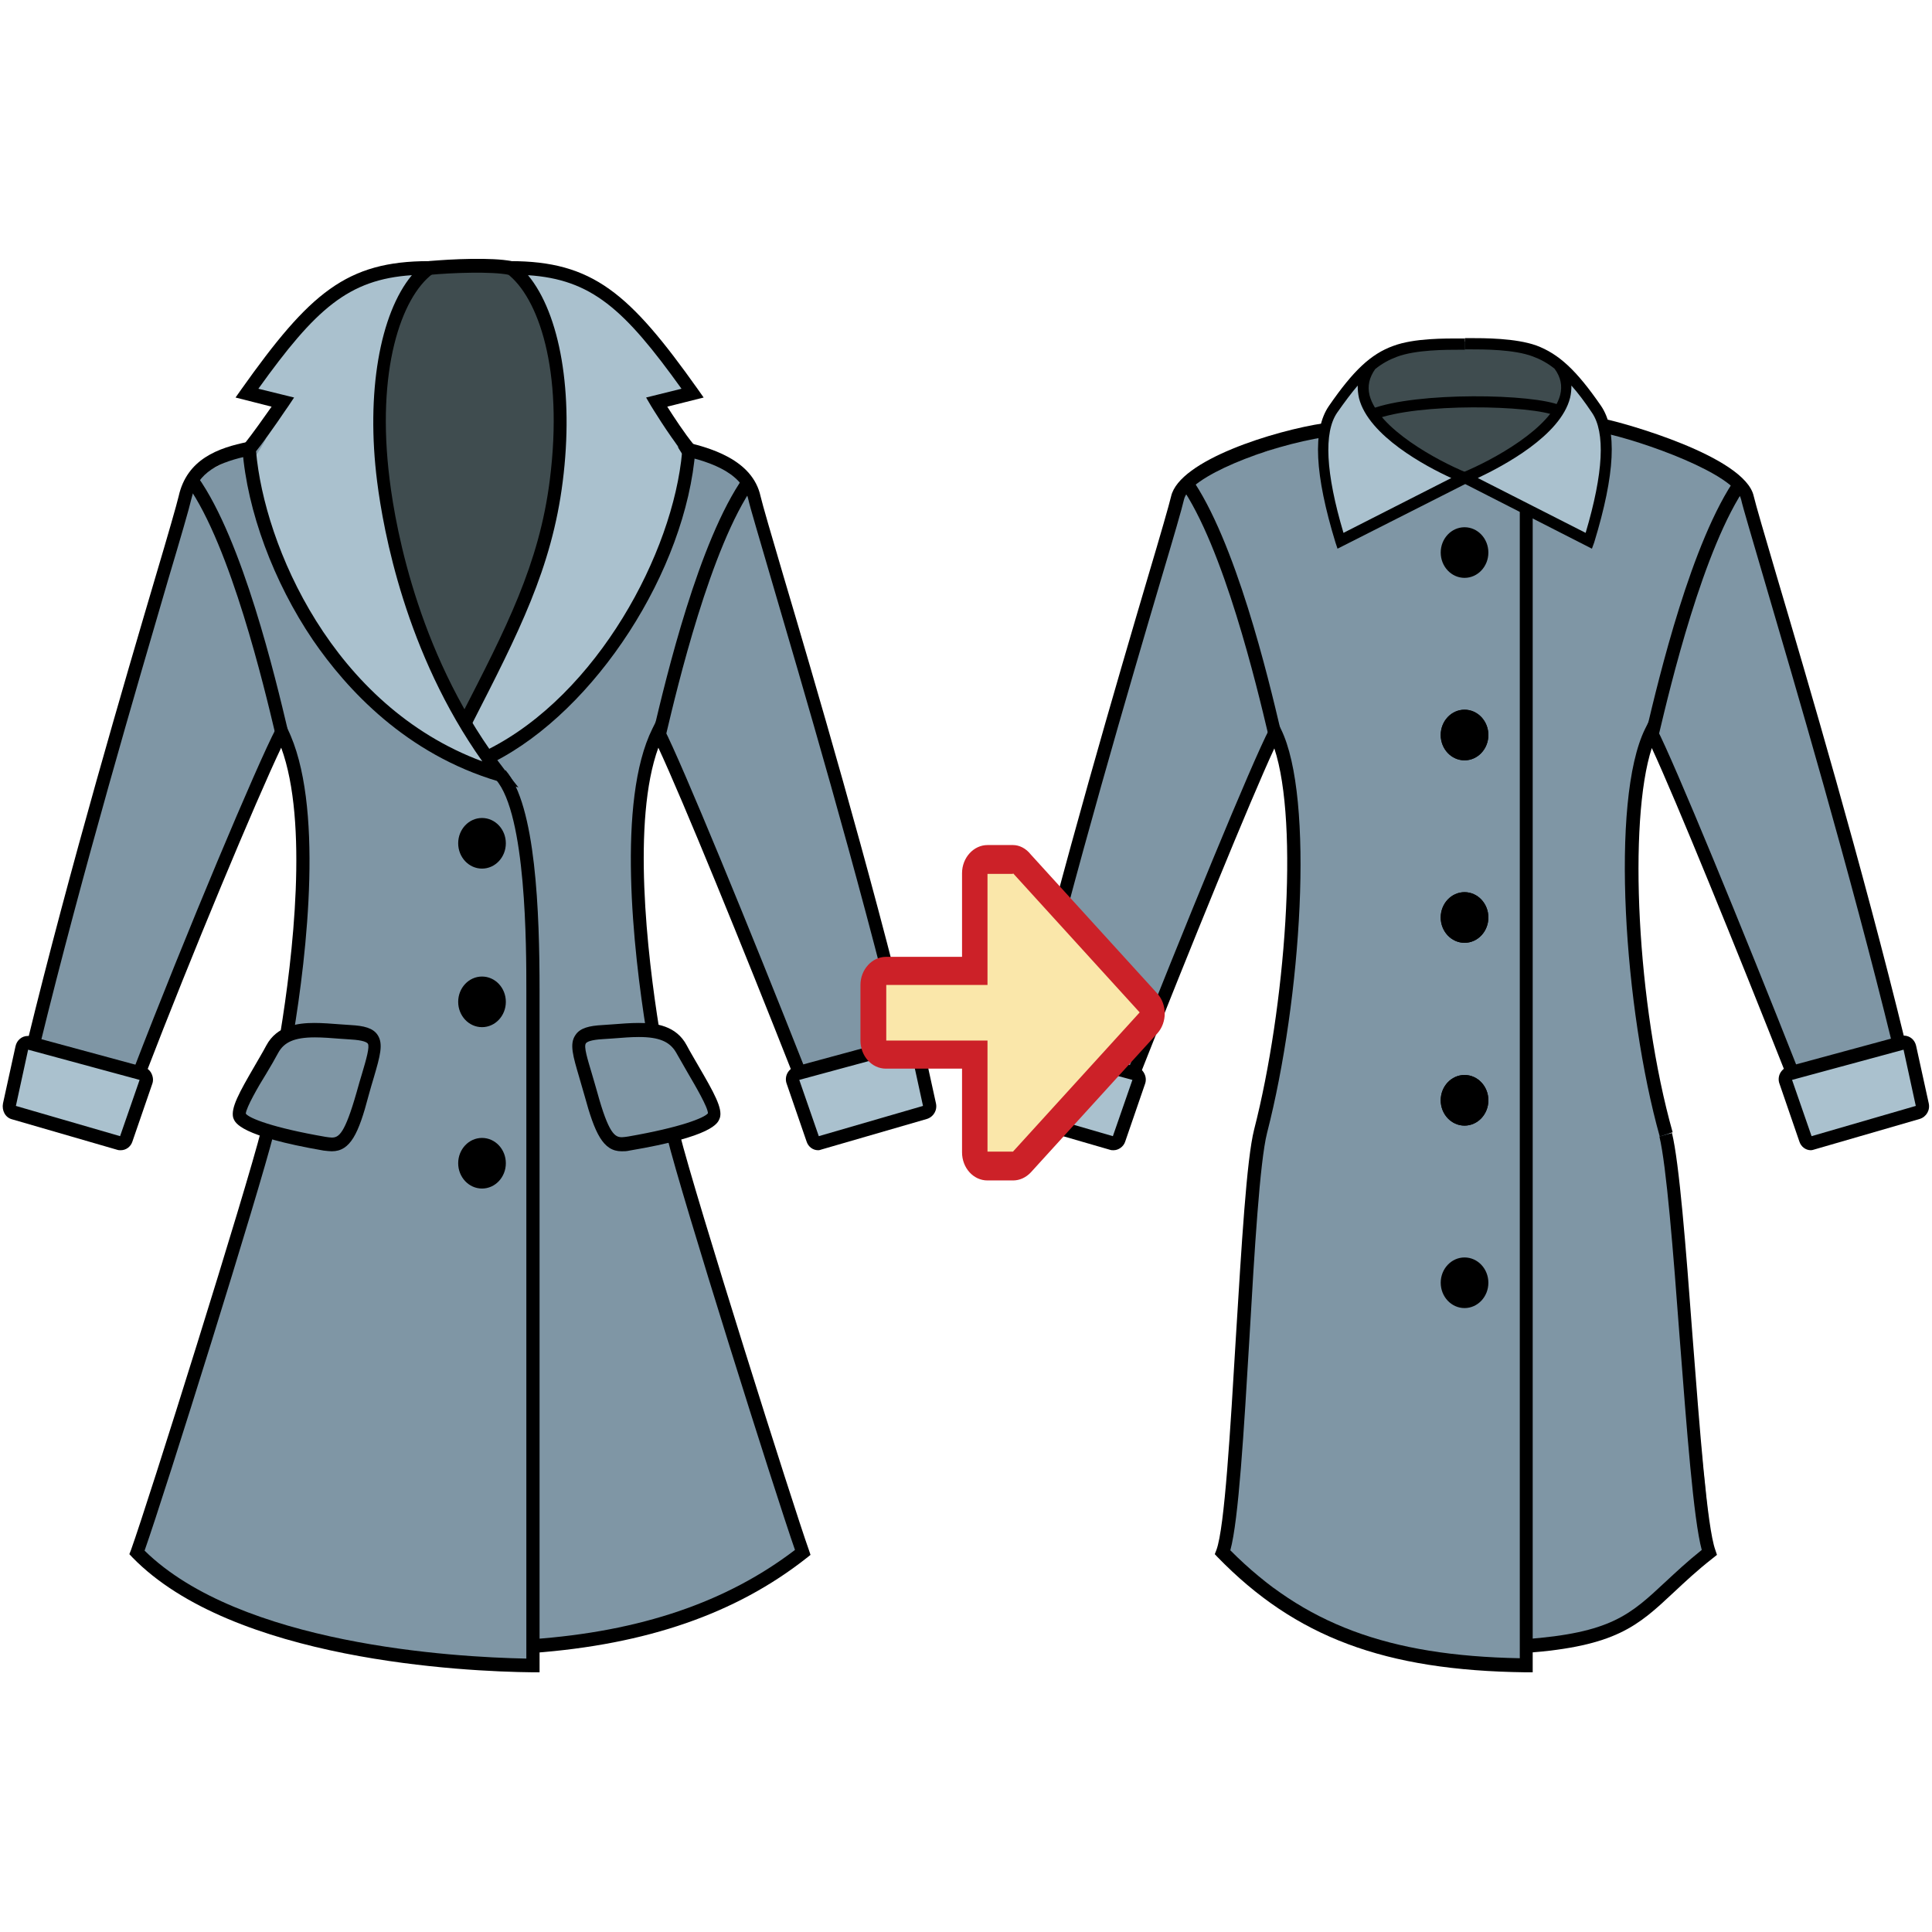
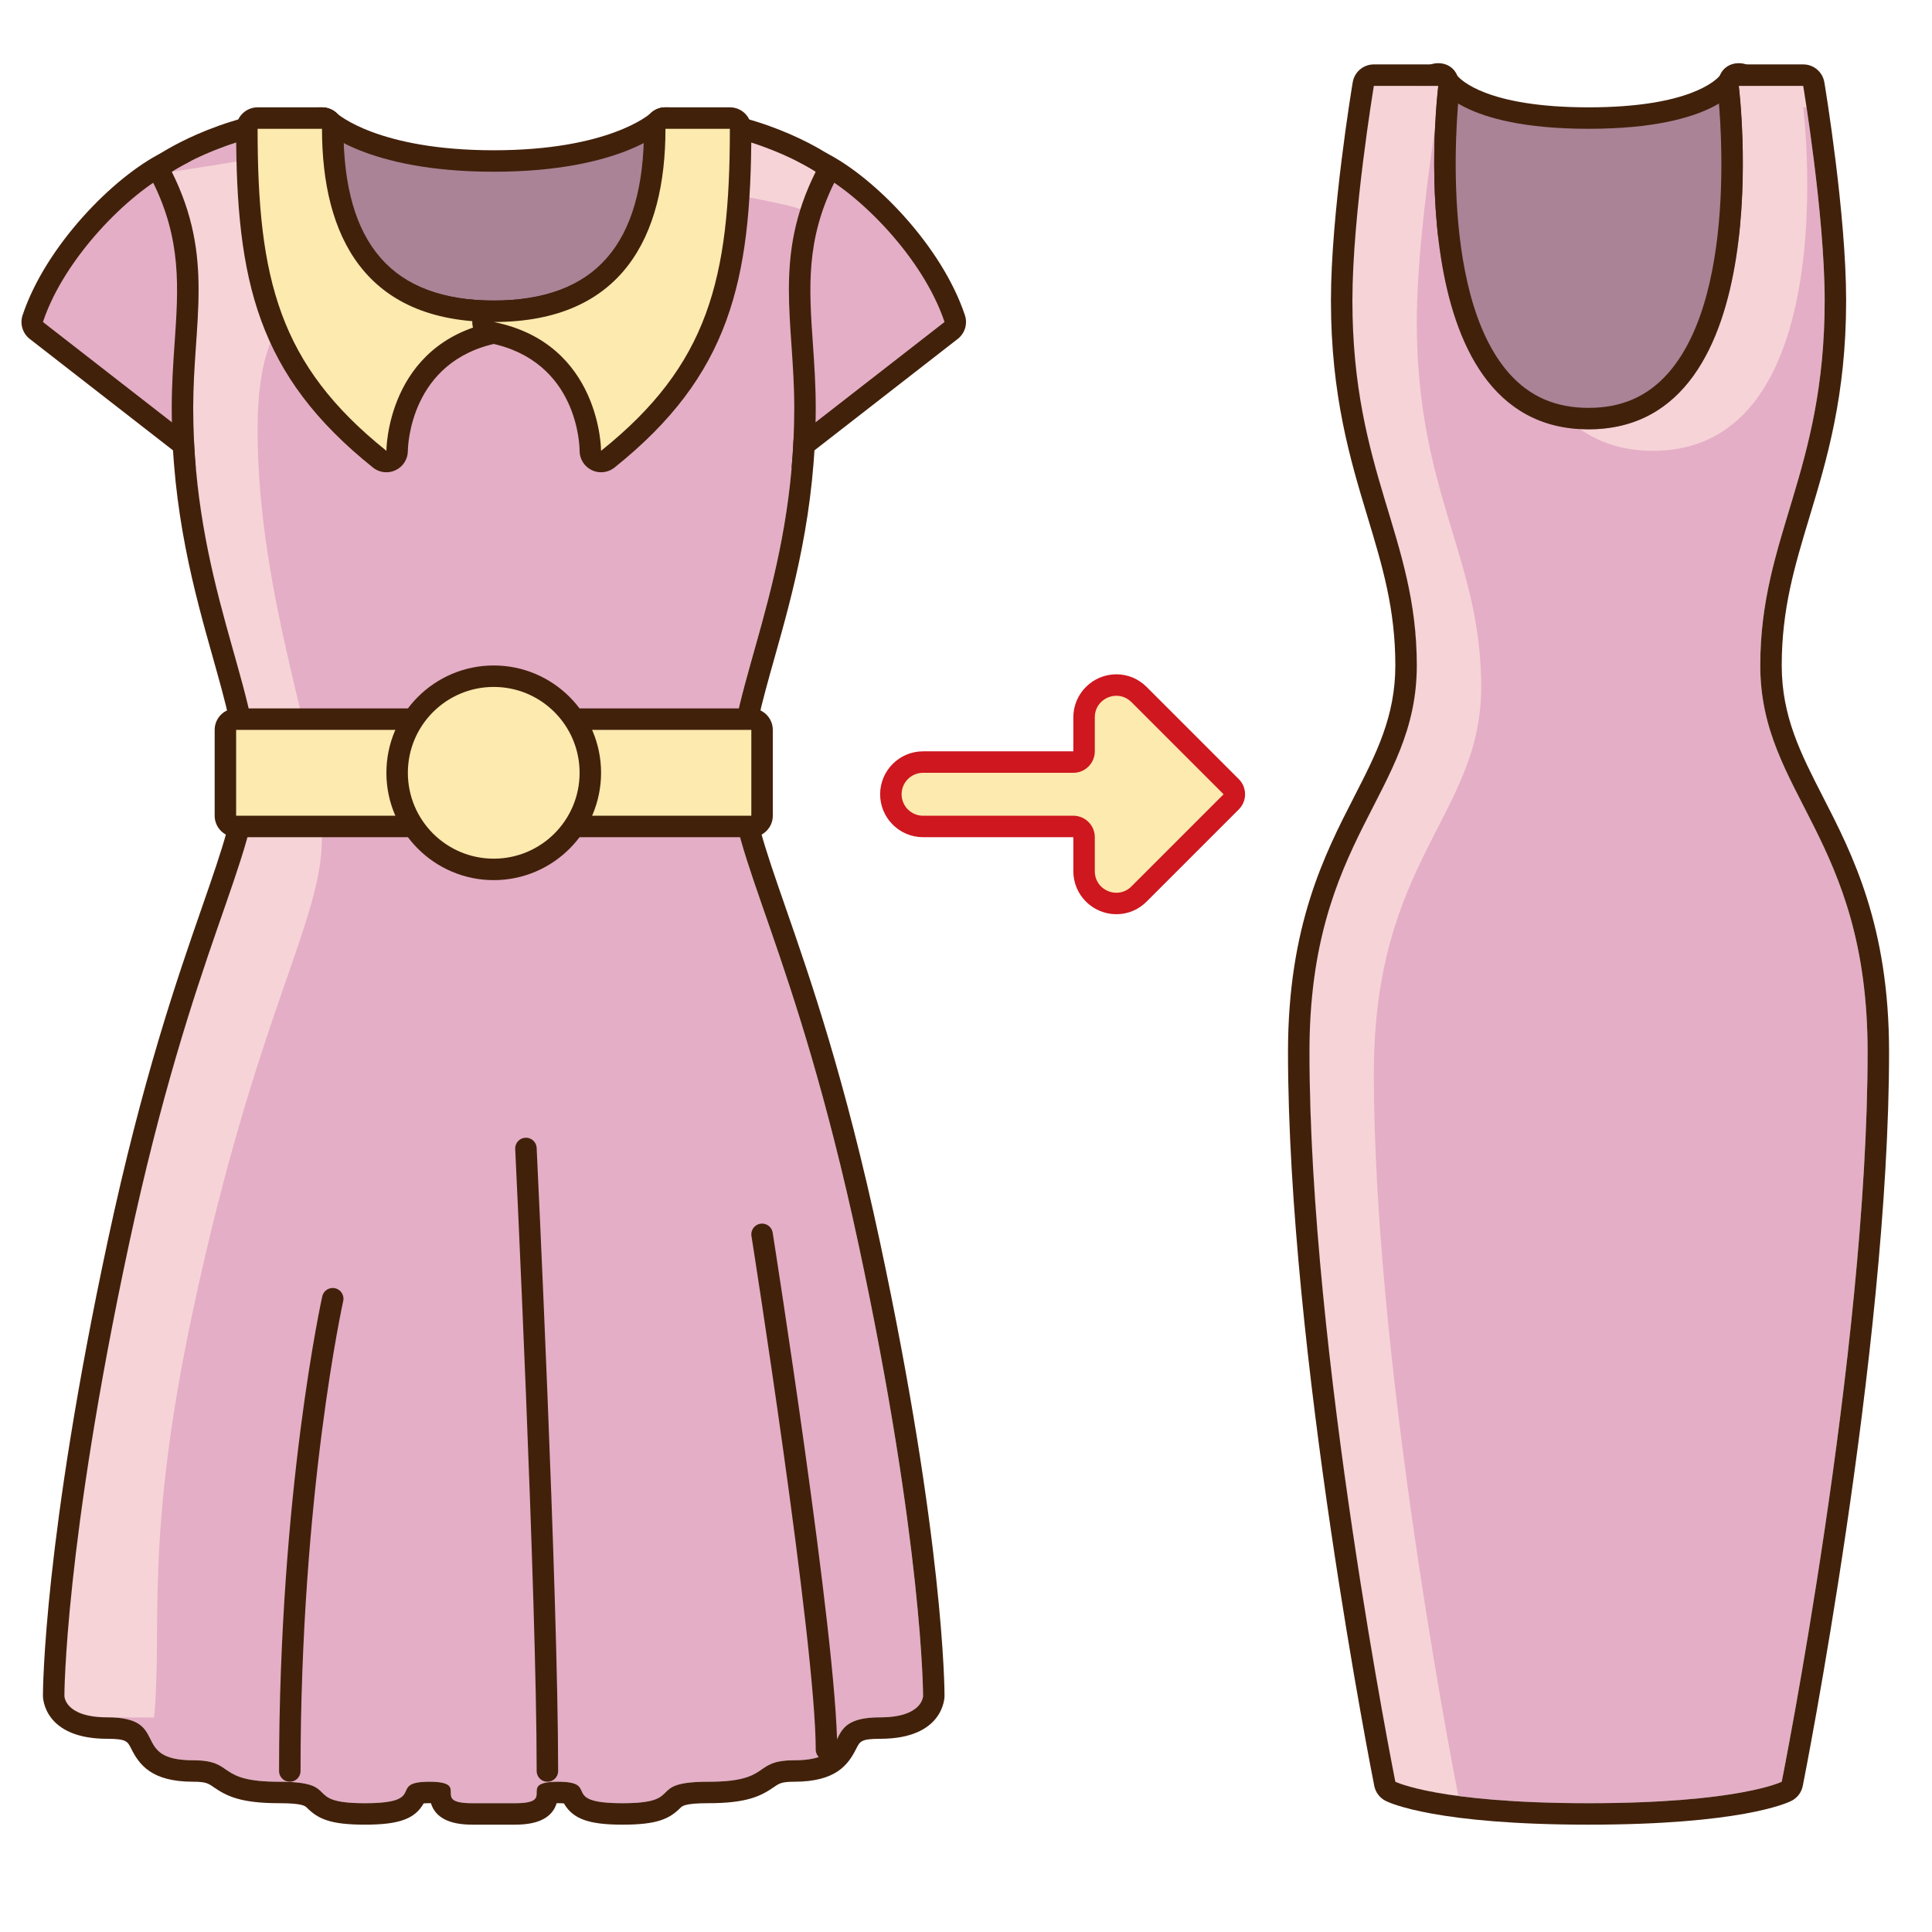
- <svg xmlns="http://www.w3.org/2000/svg" width="90px" height="90px" viewBox="0 0 90 90" version="1.1">
-   <defs />
-   <g id="Page-1" stroke="none" stroke-width="1" fill="none" fill-rule="evenodd">
-     <g id="Перешить_Пальто" transform="translate(0, 12)" fill-rule="nonzero">
-       <path d="M75.606,63.429 C72.509,64.624 71.476,64.608 71.168,64.903 C70.644,66.262 69.796,65.443 67.408,65.345 C65.943,65.279 61.551,63.904 59.594,62.2 C57.575,60.448 56.373,61.136 57.205,58.843 C57.868,57.058 57.683,45.135 58.269,42.564 C58.854,39.993 59.872,35.932 59.856,35.178 C59.841,34.425 61.043,24.009 59.594,22.371 C58.038,23.501 58.454,24.238 58.253,24.73 C58.038,25.204 52.906,36.783 52.967,37.995 C52.952,39.797 52.366,41.074 52.027,41.254 C51.688,41.418 46.741,39.764 46.834,39.354 C46.926,38.945 47.45,36.652 48.082,35.997 C48.714,35.342 48.914,32.738 48.914,32.738 L52.366,20.259 C52.366,20.259 54.771,10.874 55.449,10.301 C56.142,9.712 61.49,8.533 61.659,7.763 C61.752,7.386 63.539,3.57 68.394,3.931 C69.889,4.045 71.337,4.274 72.771,4.93 C73.711,5.372 74.003,7.124 74.82,7.648 C76.916,9.007 79.074,9.171 79.366,9.237 C80.522,9.499 81.262,10.432 82.048,13.085 C82.834,15.738 88.182,35.047 88.182,35.047 C88.182,35.047 88.536,36.636 88.952,36.636 C89.522,37.848 89.522,38.929 89.522,38.929 C89.522,38.929 90.262,39.764 87.92,40.271 C85.577,40.779 84.483,41.876 84.098,40.73 C83.712,39.584 83.265,38.208 83.265,38.208 C83.265,38.208 83.527,37.799 82.988,36.456 C82.449,35.113 77.317,22.633 77.116,22.306 C76.916,21.978 76.608,23.174 76.469,23.485 C76.33,23.812 75.991,30.904 76.377,33.966 C76.7,35.522 77.61,40.501 77.949,41.713 C78.226,46.003 79.752,60.301 79.752,60.301 L75.606,63.429 Z" id="Shape" fill="#7F96A5" />
-       <path d="M83.188,38.388 L84.113,41.074 C84.159,41.221 84.313,41.303 84.437,41.254 L89.353,39.829 C89.491,39.78 89.584,39.633 89.553,39.485 L88.967,36.816 C88.937,36.652 88.783,36.554 88.628,36.603 L83.373,37.995 C83.219,38.044 83.127,38.224 83.188,38.388 Z" id="Shape" fill="#AAC1CE" />
-       <path d="M53.075,38.388 L52.151,41.074 C52.104,41.221 51.95,41.303 51.827,41.254 L46.911,39.829 C46.772,39.78 46.68,39.633 46.711,39.485 L47.296,36.816 C47.327,36.652 47.481,36.554 47.635,36.603 L52.89,38.028 C53.045,38.044 53.137,38.224 53.075,38.388 Z" id="Shape" fill="#AAC1CE" />
-       <path d="M71.075,65.001 L71.029,64.362 C75.036,64.067 75.93,63.232 77.579,61.693 C78.057,61.251 78.596,60.743 79.274,60.202 C78.889,58.778 78.58,54.634 78.241,50.262 C77.949,46.331 77.625,42.269 77.301,40.943 L77.887,40.779 C78.226,42.171 78.534,46.069 78.842,50.212 C79.182,54.601 79.521,59.138 79.906,60.202 L79.983,60.432 L79.798,60.579 C79.043,61.169 78.473,61.709 77.964,62.184 C76.3,63.74 75.283,64.69 71.075,65.001 Z" id="Shape" fill="#000000" />
-       <path d="M77.317,40.943 C75.668,35.064 74.99,25.27 76.639,21.945 L76.901,21.421 L77.178,21.945 C77.979,23.485 81.185,31.28 83.774,37.848 L83.219,38.093 C80.877,32.165 78.057,25.237 76.947,22.846 C75.837,26.253 76.253,34.834 77.918,40.746 L77.317,40.943 Z" id="Shape" fill="#000000" />
-       <path d="M88.166,36.701 C86.178,28.562 83.574,19.751 82.187,15.018 C81.601,13.003 81.2,11.677 81.108,11.267 C80.846,10.088 76.485,8.533 74.635,8.156 L74.743,7.517 C75.591,7.681 81.277,9.253 81.693,11.104 C81.786,11.497 82.187,12.872 82.757,14.805 C84.159,19.538 86.764,28.365 88.752,36.521 L88.166,36.701 Z" id="Shape" fill="#000000" />
-       <path d="M48.082,36.734 L47.497,36.57 C49.485,28.414 52.089,19.571 53.491,14.821 C54.062,12.905 54.462,11.513 54.555,11.12 C54.94,9.433 59.378,8.058 61.675,7.714 L61.767,8.352 C58.993,8.778 55.387,10.219 55.156,11.267 C55.063,11.677 54.678,13.003 54.077,15.018 C52.675,19.767 50.07,28.595 48.082,36.734 Z" id="Shape" fill="#000000" />
-       <path d="M71.368,65.902 L71.06,65.902 C64.495,65.82 60.349,64.264 56.728,60.546 L56.589,60.399 L56.666,60.202 C57.051,59.154 57.313,54.618 57.575,50.245 C57.837,46.02 58.068,42.007 58.423,40.615 C59.872,34.965 60.534,26.384 59.363,22.863 C58.253,25.254 55.433,32.181 53.091,38.11 L52.536,37.864 C55.125,31.297 58.33,23.485 59.132,21.962 L59.409,21.438 L59.671,21.962 C61.243,25.155 60.627,34.539 59.024,40.779 C58.685,42.122 58.438,46.266 58.207,50.278 C57.945,54.667 57.699,58.827 57.313,60.219 C60.735,63.658 64.664,65.132 70.798,65.247 L70.798,11.693 L71.399,11.693 L71.399,65.902 L71.368,65.902 Z" id="Shape" fill="#000000" />
-       <ellipse id="Oval" fill="#000000" cx="68.224" cy="13.74" rx="1.11" ry="1.179" />
-       <ellipse id="Oval" fill="#000000" cx="68.224" cy="22.24" rx="1.11" ry="1.179" />
-       <ellipse id="Oval" fill="#000000" cx="68.224" cy="22.24" rx="1.11" ry="1.179" />
-       <ellipse id="Oval" fill="#000000" cx="68.224" cy="30.74" rx="1.11" ry="1.179" />
-       <ellipse id="Oval" fill="#000000" cx="68.224" cy="30.74" rx="1.11" ry="1.179" />
-       <ellipse id="Oval" fill="#000000" cx="68.224" cy="39.256" rx="1.11" ry="1.179" />
-       <ellipse id="Oval" fill="#000000" cx="68.224" cy="39.256" rx="1.11" ry="1.179" />
-       <ellipse id="Oval" fill="#000000" cx="68.224" cy="47.756" rx="1.11" ry="1.179" />
-       <path d="M51.873,41.582 C51.827,41.582 51.765,41.582 51.719,41.565 L46.803,40.14 C46.495,40.059 46.325,39.731 46.387,39.403 L46.973,36.734 C47.034,36.456 47.265,36.259 47.543,36.259 C47.589,36.259 47.635,36.259 47.682,36.275 L52.937,37.7 C53.091,37.749 53.229,37.848 53.307,38.011 C53.384,38.159 53.399,38.339 53.337,38.503 L52.413,41.189 C52.336,41.418 52.104,41.582 51.873,41.582 Z M46.988,39.518 L51.842,40.927 L52.752,38.306 L47.558,36.898 L46.988,39.518 Z" id="Shape" fill="#000000" />
-       <path d="M84.36,41.582 C84.113,41.582 83.897,41.418 83.82,41.172 L82.896,38.486 C82.834,38.323 82.849,38.142 82.926,37.995 C83.003,37.848 83.142,37.733 83.296,37.684 L88.551,36.259 C88.598,36.243 88.644,36.243 88.69,36.243 C88.967,36.243 89.199,36.439 89.26,36.718 L89.846,39.387 C89.923,39.715 89.738,40.026 89.43,40.124 L84.514,41.549 C84.467,41.565 84.406,41.582 84.36,41.582 Z M83.481,38.306 L84.39,40.927 L89.245,39.518 L88.675,36.898 L83.481,38.306 Z" id="Shape" fill="#000000" />
-       <path d="M59.07,22.175 C58.562,20.029 57.005,13.478 54.986,10.612 L55.464,10.219 C57.56,13.184 59.086,19.587 59.656,22.011 L59.07,22.175 Z" id="Shape" fill="#000000" />
-       <path d="M77.286,22.175 L76.7,22.011 C77.271,19.603 78.796,13.184 80.892,10.219 L81.37,10.612 C79.351,13.478 77.795,20.029 77.286,22.175 Z" id="Shape" fill="#000000" />
-       <path d="M68.132,10.17 C65.789,9.482 63.015,7.173 63.478,5.355 C64.248,4.405 67.022,3.832 69.134,3.898 C71.476,4.356 72.971,4.799 72.971,6.109 C72.955,7.402 69.411,9.925 68.132,10.17 Z" id="Shape" fill="#3F4C4F" />
-       <path d="M72.586,4.979 C74.204,7.14 70.212,9.433 68.224,10.236 L74.003,13.184 C74.512,11.546 75.329,8.467 74.342,7.059 L72.586,4.979 Z" id="Shape" fill="#AAC1CE" />
-       <path d="M63.878,4.979 C62.26,7.14 66.252,9.433 68.24,10.236 L62.461,13.184 C61.952,11.546 61.135,8.467 62.122,7.059 L63.878,4.979 Z" id="Shape" fill="#AAC1CE" />
-       <path d="M62.307,13.56 L62.214,13.282 C61.243,10.105 61.135,8.025 61.906,6.911 C63.046,5.257 63.863,4.487 64.911,4.111 C65.882,3.75 67.315,3.767 68.086,3.767 L68.24,3.767 L68.24,4.291 L68.086,4.291 C67.346,4.291 65.959,4.291 65.08,4.618 C64.726,4.749 64.387,4.93 64.063,5.192 C63.786,5.585 63.693,5.978 63.801,6.42 C64.202,7.959 66.93,9.45 68.332,10.023 L68.872,10.236 L62.307,13.56 Z M63.247,5.961 C62.954,6.305 62.646,6.715 62.291,7.222 C61.659,8.139 61.752,10.023 62.584,12.823 L67.608,10.268 C66.421,9.728 63.755,8.303 63.308,6.551 C63.262,6.338 63.247,6.158 63.247,5.961 Z" id="Shape" fill="#000000" />
-       <path d="M74.158,13.56 L67.608,10.219 L68.147,10.006 C69.534,9.433 72.277,7.943 72.678,6.403 C72.786,5.978 72.709,5.568 72.416,5.175 C72.092,4.913 71.753,4.733 71.399,4.602 C70.521,4.274 69.134,4.274 68.394,4.274 L68.24,4.274 L68.24,3.75 L68.394,3.75 C69.164,3.75 70.598,3.75 71.568,4.094 C72.616,4.487 73.433,5.241 74.574,6.895 C75.344,8.008 75.236,10.088 74.265,13.266 L74.158,13.56 Z M68.841,10.268 L73.865,12.823 C74.697,10.023 74.789,8.139 74.158,7.222 C73.818,6.715 73.51,6.305 73.202,5.961 C73.202,6.158 73.187,6.338 73.14,6.534 C72.693,8.303 70.012,9.712 68.841,10.268 Z" id="Shape" fill="#000000" />
-       <path d="M64.033,7.55 L63.863,7.059 C65.974,6.24 71.476,6.338 72.709,6.895 L72.524,7.386 C71.384,6.862 66.021,6.764 64.033,7.55 Z" id="Shape" fill="#000000" />
-       <path d="M34.012,62.43 C30.914,63.625 25.135,64.624 24.812,64.919 C24.288,66.278 23.44,65.46 21.051,65.361 C19.587,65.296 11.204,63.56 8.923,62.217 C6.642,60.874 6.226,60.792 6.812,58.991 C7.397,57.173 11.327,45.168 11.913,42.597 C12.498,40.026 12.745,40.812 11.789,40.288 C10.834,39.764 11.265,39.338 11.651,38.65 C12.036,37.962 13.515,35.948 13.5,35.195 C13.485,34.441 14.687,24.025 13.238,22.388 C11.682,23.518 12.098,24.255 11.897,24.746 C11.682,25.221 6.55,36.8 6.611,38.011 C6.596,39.813 6.01,41.09 5.671,41.27 C5.332,41.434 0.385,39.78 0.478,39.371 C0.57,38.961 1.094,36.668 1.726,36.013 C2.342,35.358 2.558,32.754 2.558,32.754 L6.01,20.275 C6.01,20.275 8.414,10.891 9.092,10.318 C9.786,9.728 12.437,8.827 12.622,8.058 C12.807,7.288 13.577,6.944 11.897,6.436 C11.435,6.06 12.067,5.306 12.606,4.864 C13.146,4.422 16.135,0.753 18.2,0.508 C20.265,0.262 23.039,0.491 24.611,0.459 C27,0.802 30.622,2.915 31.777,5.634 C32.193,6.207 31.932,6.436 31.639,6.502 C31.346,6.584 30.483,6.616 30.991,7.632 C31.5,8.647 31.885,8.991 33.041,9.269 C34.197,9.532 34.937,10.465 35.723,13.118 C36.493,15.755 41.856,35.08 41.856,35.08 C41.856,35.08 42.211,36.668 42.627,36.668 C43.197,37.88 43.197,38.961 43.197,38.961 C43.197,38.961 43.937,39.797 41.594,40.304 C39.252,40.812 38.158,41.909 37.772,40.763 C37.387,39.616 36.94,38.241 36.94,38.241 C36.94,38.241 37.202,37.831 36.663,36.488 C36.123,35.145 30.991,22.666 30.791,22.338 C30.591,22.011 30.283,23.206 30.144,23.518 C30.005,23.845 29.666,30.936 30.051,33.999 C30.375,35.555 30.406,36.063 30.991,36.21 C31.762,36.652 33.411,39.715 33.072,40.271 C32.733,40.828 31.284,40.533 31.639,41.762 C31.993,42.974 37.449,60.35 37.449,60.35 L34.012,62.43 Z" id="Shape" fill="#7F96A5" />
-       <path d="M20.959,20.406 C19.587,17.9 17.908,12.365 17.707,8.483 C17.507,4.602 18.37,1.228 20.25,0.377 C22.053,0.377 23.656,0.311 24.318,0.999 C26.245,4.471 26.106,7.812 25.998,9.597 C25.89,11.382 24.087,17.802 21.961,21.11 C21.652,21.651 21.267,20.996 20.959,20.406 Z" id="Shape" fill="#3F4C4F" />
-       <path d="M36.94,38.388 L37.865,41.074 C37.911,41.221 38.065,41.303 38.188,41.254 L43.104,39.829 C43.243,39.78 43.336,39.633 43.305,39.485 L42.719,36.816 C42.688,36.652 42.534,36.554 42.38,36.603 L37.125,38.028 C36.971,38.044 36.878,38.224 36.94,38.388 Z" id="Shape" fill="#AAC1CE" />
-       <path d="M6.842,38.388 L5.918,41.074 C5.872,41.221 5.717,41.303 5.594,41.254 L0.678,39.829 C0.539,39.78 0.447,39.633 0.478,39.485 L1.063,36.816 C1.094,36.652 1.248,36.554 1.402,36.603 L6.658,38.028 C6.812,38.044 6.889,38.224 6.842,38.388 Z" id="Shape" fill="#AAC1CE" />
-       <path d="M24.827,65.001 L24.781,64.362 C29.851,64.002 33.858,62.626 37.033,60.202 C36.108,57.549 31.762,43.776 31.068,40.943 L31.654,40.779 C32.378,43.694 36.986,58.27 37.68,60.202 L37.757,60.432 L37.572,60.579 C34.289,63.167 30.128,64.608 24.827,65.001 Z" id="Shape" fill="#000000" />
-       <path d="M36.955,38.093 C34.613,32.148 31.777,25.204 30.668,22.83 C29.435,26.22 30.144,32.427 30.714,35.964 L30.113,36.079 C29.497,32.247 28.726,25.303 30.39,21.945 L30.652,21.421 L30.93,21.945 C31.731,23.485 34.937,31.28 37.526,37.848 L36.955,38.093 Z" id="Shape" fill="#000000" />
-       <path d="M41.918,36.701 C39.93,28.562 37.325,19.751 35.938,15.018 C35.353,13.003 34.952,11.677 34.86,11.267 C34.567,9.925 32.825,9.433 31.531,9.171 L31.639,8.533 C33.087,8.827 35.06,9.417 35.43,11.12 C35.522,11.513 35.923,12.889 36.493,14.821 C37.896,19.554 40.5,28.382 42.488,36.537 L41.918,36.701 Z" id="Shape" fill="#000000" />
-       <path d="M21.652,21.651 C23.81,17.458 25.382,14.428 25.89,10.4 C26.491,5.552 25.49,1.769 23.764,0.475 C27.524,0.475 29.173,1.949 32.255,6.305 L30.575,6.715 C30.575,6.715 31.3,8.582 31.978,9.417 C31.577,14.592 27.817,20.701 22.854,23.19" id="Shape" fill="#AAC1CE" />
-       <path d="M23.301,24.091 C19.926,19.751 18.354,14.428 17.861,10.4 C17.26,5.552 18.262,1.769 19.988,0.475 C16.228,0.475 14.579,1.949 11.497,6.305 L13.176,6.715 C13.176,6.715 12.452,8.582 11.774,9.417 C12.175,14.608 15.904,21.913 23.301,24.091" id="Shape" fill="#AAC1CE" />
-       <path d="M22.993,23.501 L22.731,22.912 C27.817,20.357 31.361,13.757 31.777,9.04 C31.115,8.205 30.36,6.96 30.329,6.911 L30.098,6.518 L31.747,6.109 C29.08,2.391 27.555,1.015 24.596,0.819 C26.091,2.62 26.738,6.305 26.214,10.432 C25.705,14.477 24.149,17.491 22.007,21.683 L21.945,21.814 L21.406,21.503 L21.467,21.372 C23.579,17.262 25.12,14.281 25.613,10.35 C26.26,5.224 25.074,1.834 23.61,0.737 L22.808,0.164 L23.764,0.164 C27.616,0.164 29.327,1.654 32.502,6.125 L32.779,6.518 L31.084,6.944 C31.377,7.402 31.885,8.189 32.332,8.729 L32.409,8.827 L32.394,8.958 C31.962,14.576 27.74,21.094 22.993,23.501 Z" id="Shape" fill="#000000" />
-       <path d="M24.149,24.68 L23.224,24.402 C18.909,23.125 16.151,20.111 14.579,17.818 C12.745,15.116 11.512,11.792 11.296,8.942 L11.281,8.811 L11.358,8.713 C11.789,8.172 12.329,7.402 12.652,6.944 L10.973,6.518 L11.25,6.125 C14.425,1.654 16.135,0.164 19.988,0.164 L20.943,0.164 L20.158,0.753 C18.693,1.851 17.507,5.241 18.154,10.367 C18.447,12.741 19.572,18.801 23.533,23.894 L24.149,24.68 Z M11.928,9.024 C12.313,13.413 15.488,20.881 22.469,23.468 C18.894,18.424 17.861,12.741 17.568,10.432 C17.045,6.305 17.692,2.62 19.187,0.819 C16.228,1.015 14.702,2.391 12.036,6.109 L13.7,6.518 L13.438,6.911 C13.392,6.96 12.591,8.189 11.928,9.024 Z" id="Shape" fill="#000000" />
-       <path d="M1.849,36.734 L1.264,36.57 C3.252,28.414 5.856,19.571 7.259,14.821 C7.829,12.905 8.229,11.513 8.322,11.12 C8.707,9.384 10.171,8.86 11.558,8.582 L11.666,9.22 C10.217,9.515 9.2,9.974 8.908,11.267 C8.815,11.677 8.43,13.003 7.829,15.018 C6.442,19.767 3.837,28.595 1.849,36.734 Z" id="Shape" fill="#000000" />
-       <path d="M6.765,38.093 L6.211,37.848 C8.63,31.559 12.005,23.55 12.853,21.945 L13.13,21.421 L13.392,21.945 C15.103,25.417 14.301,32.41 13.654,36.275 L13.053,36.161 C13.639,32.591 14.378,26.302 13.099,22.83 C11.943,25.254 8.923,32.476 6.765,38.093 Z" id="Shape" fill="#000000" />
-       <path d="M25.12,65.902 L24.812,65.902 C21.622,65.869 10.849,65.361 6.164,60.546 L6.026,60.399 L6.103,60.202 C6.904,57.975 11.481,43.383 12.175,40.615 L12.76,40.779 C12.082,43.481 7.721,57.435 6.735,60.235 C11.188,64.608 21.098,65.198 24.519,65.263 L24.519,34.146 C24.519,32.116 24.519,25.941 23.101,24.32 L23.548,23.878 C24.966,25.499 25.135,30.511 25.135,34.146 L25.135,65.902 L25.12,65.902 Z" id="Shape" fill="#000000" />
-       <ellipse id="Oval" fill="#000000" cx="22.454" cy="42.188" rx="1.11" ry="1.179" />
-       <ellipse id="Oval" fill="#000000" cx="22.454" cy="34.67" rx="1.11" ry="1.179" />
-       <ellipse id="Oval" fill="#000000" cx="22.454" cy="27.284" rx="1.11" ry="1.179" />
-       <path d="M15.457,41.631 C15.457,41.631 15.457,41.631 15.457,41.631 C15.349,41.631 15.226,41.614 15.072,41.598 C11.188,40.927 10.957,40.304 10.88,40.108 L10.865,40.075 C10.741,39.616 11.142,38.896 11.866,37.651 C12.051,37.324 12.252,36.996 12.406,36.701 C12.899,35.784 13.87,35.653 14.64,35.653 C15.026,35.653 15.442,35.686 15.873,35.719 C16.027,35.735 16.182,35.735 16.336,35.751 C16.937,35.784 17.384,35.882 17.599,36.226 C17.861,36.636 17.707,37.193 17.414,38.192 C17.337,38.437 17.26,38.716 17.168,39.043 C16.705,40.812 16.32,41.631 15.457,41.631 Z M11.45,39.878 C11.604,40.091 12.699,40.533 15.164,40.959 C15.288,40.976 15.38,40.992 15.457,40.992 C15.781,40.992 16.058,40.828 16.613,38.879 C16.705,38.552 16.783,38.273 16.86,38.028 C17.06,37.356 17.229,36.767 17.137,36.619 C17.091,36.554 16.921,36.456 16.336,36.423 C16.182,36.406 16.012,36.406 15.858,36.39 C15.442,36.357 15.041,36.325 14.671,36.325 C13.731,36.325 13.238,36.537 12.961,37.045 C12.791,37.356 12.606,37.684 12.406,38.011 C12.036,38.601 11.466,39.6 11.45,39.878 Z" id="Shape" fill="#000000" />
-       <path d="M28.957,41.631 C28.094,41.631 27.709,40.796 27.231,39.043 C27.139,38.732 27.062,38.454 26.985,38.192 C26.692,37.193 26.522,36.636 26.8,36.226 C27.015,35.882 27.462,35.784 28.063,35.751 C28.217,35.735 28.372,35.735 28.526,35.719 C28.957,35.686 29.358,35.653 29.759,35.653 C30.545,35.653 31.5,35.768 31.993,36.701 C32.147,36.996 32.348,37.324 32.533,37.651 C33.257,38.896 33.673,39.633 33.534,40.075 L33.519,40.108 C33.442,40.321 33.211,40.943 29.327,41.598 C29.188,41.631 29.08,41.631 28.957,41.631 Z M29.759,36.308 C29.389,36.308 28.988,36.341 28.572,36.374 C28.418,36.39 28.264,36.39 28.094,36.406 C27.509,36.439 27.339,36.537 27.293,36.603 C27.185,36.75 27.37,37.34 27.57,38.011 C27.647,38.257 27.724,38.552 27.817,38.863 C28.356,40.828 28.649,40.976 28.973,40.976 C29.05,40.976 29.142,40.959 29.265,40.943 C31.716,40.517 32.81,40.075 32.979,39.862 C32.979,39.584 32.394,38.585 32.039,37.979 C31.854,37.651 31.654,37.307 31.485,37.012 C31.192,36.521 30.699,36.308 29.759,36.308 Z" id="Shape" fill="#000000" />
-       <path d="M20.034,0.802 L19.988,0.164 C21.005,0.066 22.947,-0.016 23.825,0.164 L23.702,0.802 C22.932,0.639 21.067,0.704 20.034,0.802 Z" id="Shape" fill="#000000" />
-       <path d="M5.625,41.582 C5.579,41.582 5.517,41.582 5.471,41.565 L0.555,40.14 C0.247,40.059 0.077,39.731 0.139,39.403 L0.724,36.734 C0.786,36.456 1.017,36.259 1.295,36.259 C1.341,36.259 1.387,36.259 1.433,36.275 L6.688,37.7 C6.842,37.749 6.981,37.848 7.058,38.011 C7.135,38.175 7.151,38.339 7.089,38.503 L6.164,41.189 C6.087,41.418 5.872,41.582 5.625,41.582 Z M0.74,39.518 L5.594,40.927 L6.503,38.306 L1.31,36.898 L0.74,39.518 Z" id="Shape" fill="#000000" />
-       <path d="M38.111,41.582 C38.111,41.582 38.111,41.582 38.111,41.582 C37.865,41.582 37.649,41.418 37.572,41.172 L36.647,38.486 C36.586,38.323 36.601,38.142 36.678,37.995 C36.755,37.848 36.894,37.733 37.048,37.684 L42.303,36.259 C42.349,36.243 42.396,36.243 42.442,36.243 C42.719,36.243 42.95,36.439 43.012,36.718 L43.598,39.387 C43.675,39.715 43.49,40.026 43.182,40.124 L38.265,41.549 C38.219,41.565 38.173,41.582 38.111,41.582 Z M37.233,38.306 L38.142,40.927 L42.997,39.518 L42.426,36.898 L37.233,38.306 Z" id="Shape" fill="#000000" />
-       <path d="M12.822,22.175 C12.313,20.029 10.757,13.478 8.738,10.612 L9.216,10.219 C11.312,13.184 12.837,19.603 13.408,22.011 L12.822,22.175 Z" id="Shape" fill="#000000" />
-       <path d="M31.038,22.175 L30.452,22.011 C31.022,19.603 32.548,13.184 34.644,10.219 L35.122,10.612 C33.103,13.478 31.546,20.029 31.038,22.175 Z" id="Shape" fill="#000000" />
-       <g id="Group" transform="translate(40.06849, 27.34988)">
-         <path d="M5.933,14.903 C5.61,14.903 5.363,14.608 5.363,14.265 L5.363,9.728 L1.217,9.728 C0.894,9.728 0.647,9.433 0.647,9.089 L0.647,6.502 C0.647,6.158 0.925,5.863 1.217,5.863 L5.332,5.863 L5.332,1.327 C5.332,0.983 5.61,0.688 5.902,0.688 L7.089,0.688 C7.243,0.688 7.397,0.77 7.521,0.868 L13.423,7.353 C13.654,7.599 13.654,8.025 13.423,8.254 L7.521,14.739 C7.413,14.87 7.274,14.92 7.089,14.92 L5.933,14.92 L5.933,14.903 Z" id="Shape" fill="#FAE7AA" />
-         <path d="M7.12,1.327 L13.022,7.812 L7.12,14.297 L5.933,14.297 L5.933,9.122 L1.217,9.122 L1.217,6.534 L5.933,6.534 L5.933,1.359 L7.12,1.359 L7.12,1.327 Z M7.12,0.016 L5.933,0.016 C5.286,0.016 4.747,0.606 4.747,1.327 L4.747,5.224 L1.202,5.224 C0.555,5.224 0.015,5.814 0.015,6.534 L0.015,9.122 C0.015,9.843 0.539,10.432 1.202,10.432 L4.747,10.432 L4.747,14.33 C4.747,15.051 5.271,15.64 5.933,15.64 L7.12,15.64 C7.428,15.64 7.721,15.509 7.952,15.264 L13.854,8.778 C14.301,8.27 14.301,7.452 13.854,6.944 L7.952,0.459 C7.721,0.164 7.413,0.016 7.12,0.016 Z" id="Shape" fill="#CC2128" />
-       </g>
+ <svg xmlns="http://www.w3.org/2000/svg" version="1.1" id="platie_x5F_003" x="0px" y="0px" viewBox="0 0 90 90" style="enable-background:new 0 0 90 90;" xml:space="preserve">
+   <rect style="fill:none;" width="90" height="90" />
+   <g>
+     <g>
+       <path style="fill:#E4AEC6;" d="M11,22.5c-0.109,0-0.218-0.036-0.307-0.105l-9-7c-0.167-0.13-0.234-0.352-0.167-0.553    c1.028-3.086,4.045-6.187,6.25-7.289C7.848,7.517,7.924,7.5,8,7.5c0.163,0,0.321,0.079,0.417,0.223l4,6    c0.066,0.1,0.095,0.22,0.08,0.339l-1,8c-0.022,0.178-0.139,0.331-0.305,0.4C11.13,22.487,11.064,22.5,11,22.5z" />
+       <path style="fill:#42210B;" d="M8,8l4,6l-1,8l-9-7C3,12,6,9,8,8 M7.999,7C7.848,7,7.696,7.034,7.553,7.106    c-2.294,1.147-5.432,4.371-6.501,7.578c-0.134,0.402,0,0.845,0.335,1.106l9,7C10.565,22.928,10.781,23,11,23    c0.129,0,0.259-0.025,0.383-0.076c0.332-0.138,0.565-0.443,0.61-0.8l1-8c0.03-0.238-0.027-0.479-0.16-0.679l-4-6    C8.641,7.159,8.325,7,7.999,7L7.999,7z" />
+     </g>
+     <g>
+       <path style="fill:#E4AEC6;" d="M35,22.5c-0.064,0-0.13-0.013-0.191-0.038c-0.166-0.069-0.282-0.222-0.305-0.4l-1-8    c-0.015-0.119,0.014-0.24,0.08-0.339l4-6C37.68,7.58,37.838,7.5,38,7.5c0.075,0,0.152,0.017,0.223,0.053    c2.205,1.103,5.222,4.203,6.25,7.289c0.067,0.201,0,0.423-0.167,0.553l-9,7C35.218,22.464,35.109,22.5,35,22.5z" />
+       <path style="fill:#42210B;" d="M38,8c2,1,5,4,6,7l-9,7l-1-8L38,8 M38.001,7c-0.325,0-0.642,0.159-0.833,0.445l-4,6    c-0.133,0.2-0.19,0.441-0.16,0.679l1,8c0.045,0.357,0.277,0.662,0.61,0.8C34.741,22.975,34.871,23,35,23    c0.219,0,0.436-0.072,0.614-0.211l9-7c0.335-0.26,0.469-0.703,0.335-1.106c-1.069-3.208-4.207-6.431-6.501-7.578    C38.304,7.034,38.151,7,38.001,7L38.001,7z" />
+     </g>
+     <g>
+       <path style="fill:#AA8396;" d="M15,23.5c-0.276,0-0.5-0.224-0.5-0.5V6c0-0.202,0.122-0.385,0.309-0.462    C14.871,5.512,14.936,5.5,15,5.5c0.13,0,0.258,0.051,0.354,0.146C15.37,5.662,17.336,7.5,23,7.5s7.63-1.838,7.649-1.856    C30.745,5.551,30.872,5.502,31,5.502c0.065,0,0.131,0.013,0.194,0.039C31.378,5.62,31.5,5.799,31.5,6v17    c0,0.276-0.224,0.5-0.5,0.5H15z" />
+       <path style="fill:#42210B;" d="M31,6v17h-8h-8V6c0,0,2,2,8,2S31,6,31,6 M31,5c-0.255,0-0.506,0.098-0.697,0.282    C30.242,5.338,28.337,7,23,7c-5.4,0-7.287-1.702-7.305-1.719c-0.191-0.178-0.441-0.273-0.694-0.273    c-0.133,0-0.267,0.026-0.393,0.081C14.243,5.248,14,5.602,14,6v17c0,0.552,0.448,1,1,1h8h8c0.552,0,1-0.448,1-1V6    c0-0.404-0.244-0.769-0.617-0.924C31.259,5.025,31.129,5,31,5L31,5z" />
+     </g>
+     <path style="fill:#E4AEC6;" d="M40,58c-3-14-6-18-6-22s3-9,3-17c0-4-1-7,1-11c0,0-3-2-7-2c0,0,1,9-8,9s-8-9-8-9c-4,0-7,2-7,2   c2,4,1,7,1,11c0,8,3,13,3,17s-3,8-6,22S3,79,3,79s0,1,2,1c3,0,1,2,4,2c2,0,1,1,4,1s1,1,4,1s1-1,3-1s0,1,2,1c1,0,1,0,1,0s0,0,1,0   c2,0,0-1,2-1s0,1,3,1s1-1,4-1s2-1,4-1c3,0,1-2,4-2c2,0,2-1,2-1S43,72,40,58z" />
+     <g>
+       <path style="fill:#F6D3D7;" d="M31,6c0,0,0.116,1.088-0.104,2.503c0.305,0.038,5.23,0.839,6.399,1.239    C37.473,9.178,37.699,8.601,38,8C38,8,35,6,31,6z" />
+       <path style="fill:#F6D3D7;" d="M13,15c1-3,0.813-5.548,1-8c-2.763,0.523-6,1-6,1c2,4,1,7,1,11c0,8,3,13,3,17s-3,8-6,22S3,79,3,79    s0,1,2,1c0.066,0,2.117,0.006,2.178,0.008C7.579,75.849,6.703,71.721,9,61c3-14,6-18,6-22s-3-11-3-19    C12,16.639,12.778,15.665,13,15z" />
+     </g>
+     <g>
+       <path style="fill:#42210B;" d="M31,6c4,0,7,2,7,2c-2,4-1,7-1,11c0,8-3,13-3,17s3,8,6,22s3,21,3,21s0,1-2,1c-3,0-1,2-4,2    c-2,0-1,1-4,1s-1,1-4,1s-1-1-3-1s0,1-2,1c-1,0-1,0-1,0s0,0-1,0c-2,0,0-1-2-1s0,1-3,1s-1-1-4-1s-2-1-4-1c-3,0-1-2-4-2c-2,0-2-1-2-1    s0-7,3-21s6-18,6-22s-3-9-3-17c0-4,1-7-1-11c0,0,3-2,7-2c0,0-1,9,8,9S31,6,31,6 M31,5c-0.284,0-0.555,0.121-0.745,0.333    c-0.189,0.211-0.28,0.493-0.249,0.775c0.006,0.054,0.354,3.633-1.7,5.917C27.128,13.336,25.343,14,23,14    c-2.348,0-4.136-0.667-5.314-1.984c-2.065-2.307-1.696-5.87-1.692-5.906c0.031-0.283-0.059-0.565-0.249-0.777S15.284,5,15,5    c-4.254,0-7.422,2.079-7.555,2.168c-0.42,0.28-0.565,0.828-0.34,1.279c1.361,2.723,1.207,4.96,1.028,7.55    C8.068,16.948,8,17.932,8,19c0,4.824,1.064,8.605,1.92,11.644C10.499,32.703,11,34.481,11,36c0,1.685-0.628,3.491-1.578,6.226    c-1.172,3.372-2.777,7.99-4.4,15.564C2.034,71.734,2,78.71,2,79c0,0.082,0.034,2,3,2c0.882,0,0.943,0.122,1.106,0.447    C6.481,82.198,7.046,83,9,83c0.588,0,0.7,0.078,0.946,0.248C10.543,83.659,11.185,84,13,84c1.086,0,1.215,0.13,1.293,0.207    C14.819,84.733,15.382,85,17,85c1.577,0,2.326-0.263,2.735-0.991C19.798,84.004,19.885,84,20,84c0.026,0,0.051,0,0.074,0.001    C20.282,84.671,20.928,85,22,85h1h1c1.082,0,1.73-0.336,1.931-1c0.022,0,0.044,0,0.069,0c0.117,0,0.205,0.004,0.269,0.009    C26.693,84.743,27.443,85,29,85c1.618,0,2.181-0.267,2.707-0.793C31.785,84.13,31.914,84,33,84c1.815,0,2.457-0.341,3.054-0.752    C36.3,83.078,36.412,83,37,83c1.954,0,2.519-0.802,2.894-1.553C40.057,81.122,40.118,81,41,81c2.966,0,3-1.918,3-2    c0-0.29-0.034-7.266-3.022-21.21c-1.623-7.574-3.228-12.192-4.4-15.564C35.628,39.491,35,37.685,35,36    c0-1.519,0.501-3.297,1.08-5.356C36.936,27.605,38,23.824,38,19c0-1.068-0.068-2.052-0.134-3.003    c-0.179-2.59-0.333-4.827,1.028-7.55c0.226-0.451,0.08-1-0.34-1.279C38.422,7.079,35.254,5,31,5L31,5z" />
+     </g>
+     <g>
+       <path style="fill:#FCEAAE;" d="M11,38.5c-0.276,0-0.5-0.224-0.5-0.5v-4c0-0.276,0.224-0.5,0.5-0.5h24c0.276,0,0.5,0.224,0.5,0.5v4    c0,0.276-0.224,0.5-0.5,0.5H11z" />
+       <path style="fill:#42210B;" d="M35,34v4H11v-4H35 M35,33H11c-0.552,0-1,0.448-1,1v4c0,0.552,0.448,1,1,1h24c0.552,0,1-0.448,1-1    v-4C36,33.448,35.552,33,35,33L35,33z" />
+     </g>
+     <g>
+       <circle style="fill:#FCEAAE;" cx="23" cy="36" r="4.5" />
+       <path style="fill:#42210B;" d="M23,32c2.209,0,4,1.791,4,4s-1.791,4-4,4s-4-1.791-4-4S20.791,32,23,32 M23,31    c-2.757,0-5,2.243-5,5s2.243,5,5,5s5-2.243,5-5S25.757,31,23,31L23,31z" />
+     </g>
+     <path style="fill:none;stroke:#42210B;stroke-linecap:round;stroke-linejoin:round;stroke-miterlimit:10;" d="M25.5,82.5   c0-8.254-1-29-1-29" />
+     <path style="fill:none;stroke:#42210B;stroke-linecap:round;stroke-linejoin:round;stroke-miterlimit:10;" d="M13.5,82.5   c0-13,2-22,2-22" />
+     <path style="fill:none;stroke:#42210B;stroke-linecap:round;stroke-linejoin:round;stroke-miterlimit:10;" d="M35.5,57.5   c0,0,3,19,3,24" />
+     <g>
+       <path style="fill:#FCEAAE;" d="M18,21.5c-0.111,0-0.222-0.037-0.313-0.109C12.457,17.206,11.5,12.924,11.5,6    c0-0.276,0.224-0.5,0.5-0.5h3c0.276,0,0.5,0.224,0.5,0.5c0,5.64,2.523,8.5,7.5,8.5c0.257,0,0.472,0.195,0.498,0.451    s-0.147,0.489-0.399,0.54C18.552,16.399,18.5,20.813,18.5,21c0,0.192-0.11,0.367-0.283,0.451C18.148,21.484,18.074,21.5,18,21.5z" />
+       <path style="fill:#42210B;" d="M15,6c0,5,2,9,8,9c-5,1-5,6-5,6c-5-4-6-8-6-15H15 M15,5h-3c-0.552,0-1,0.448-1,1    c0,7.084,0.986,11.469,6.375,15.781C17.556,21.926,17.777,22,18,22c0.147,0,0.295-0.032,0.433-0.099C18.78,21.735,19,21.384,19,21    c0.002-0.167,0.084-4.197,4.196-5.019c0.504-0.101,0.85-0.568,0.799-1.079S23.514,14,23,14c-4.71,0-7-2.617-7-8    C16,5.448,15.552,5,15,5L15,5z" />
+     </g>
+     <g>
+       <path style="fill:#FCEAAE;" d="M28,21.5c-0.073,0-0.147-0.016-0.216-0.049c-0.173-0.083-0.283-0.258-0.284-0.45    c-0.001-0.188-0.072-4.605-4.598-5.511c-0.252-0.05-0.425-0.284-0.399-0.54S22.743,14.5,23,14.5c4.977,0,7.5-2.86,7.5-8.5    c0-0.276,0.224-0.5,0.5-0.5h3c0.276,0,0.5,0.224,0.5,0.5c0,6.924-0.957,11.206-6.188,15.391C28.222,21.462,28.112,21.5,28,21.5z" />
+       <path style="fill:#42210B;" d="M34,6h0.005 M34,6c0,7-1,11-6,15c0,0,0-5-5-6c6,0,8-4,8-9H34 M34.005,5H34h-3c-0.552,0-1,0.448-1,1    c0,5.383-2.29,8-7,8c-0.514,0-0.944,0.39-0.995,0.901s0.295,0.978,0.799,1.079C26.952,16.81,27,20.829,27,21    c0,0.384,0.22,0.735,0.567,0.901C27.705,21.968,27.853,22,28,22c0.223,0,0.444-0.074,0.625-0.219    c5.371-4.297,6.369-8.667,6.375-15.709C35.002,6.048,35.002,6.024,35.002,6C35.002,5.448,34.557,5,34.005,5L34.005,5z M34,7h0.005    H34L34,7z" />
+     </g>
+   </g>
+   <g>
+     <path style="fill:#FCEAAE;" d="M52.007,42.088c-0.831,0-1.507-0.674-1.507-1.502V39c0-0.276-0.224-0.5-0.5-0.5h-7   c-0.827,0-1.5-0.673-1.5-1.5s0.673-1.5,1.5-1.5h7c0.276,0,0.5-0.224,0.5-0.5v-1.586c0-0.828,0.676-1.502,1.507-1.502   c0.395,0,0.769,0.157,1.053,0.441l4.293,4.293c0.195,0.195,0.195,0.512,0,0.707l-4.293,4.293   C52.776,41.931,52.402,42.088,52.007,42.088L52.007,42.088z" />
+     <path style="fill:#CE171F;" d="M52.007,32.412c0.246,0,0.496,0.091,0.7,0.295L57,37l-4.293,4.293   c-0.204,0.204-0.454,0.295-0.7,0.295c-0.514,0-1.007-0.399-1.007-1.002V39c0-0.552-0.448-1-1-1h-7c-0.552,0-1-0.448-1-1   s0.448-1,1-1h7c0.552,0,1-0.448,1-1v-1.586C51,32.811,51.493,32.412,52.007,32.412 M52.007,31.412C50.9,31.412,50,32.31,50,33.414   V35h-7c-1.103,0-2,0.897-2,2s0.897,2,2,2h7v1.586c0,1.104,0.9,2.002,2.007,2.002c0.528,0,1.028-0.209,1.407-0.588l4.293-4.293   c0.391-0.391,0.391-1.024,0-1.414L53.414,32C53.035,31.621,52.535,31.412,52.007,31.412L52.007,31.412z" />
+   </g>
+   <g>
+     <g>
+       <path style="fill:#AA8396;" d="M67,21.5c-0.276,0-0.5-0.224-0.5-0.5V4c0-0.232,0.16-0.434,0.385-0.487    C66.923,3.504,66.962,3.5,67,3.5c0.186,0,0.361,0.104,0.447,0.276C67.451,3.781,68.501,5.5,74,5.5s6.549-1.719,6.559-1.736    c0.092-0.16,0.263-0.257,0.441-0.257c0.042,0,0.083,0.005,0.125,0.017C81.344,3.582,81.5,3.773,81.5,4v17    c0,0.276-0.224,0.5-0.5,0.5H67z" />
+       <path style="fill:#42210B;" d="M81,4v17h-7h-7V4c0,0,1,2,7,2S81,4,81,4 M80.996,2.943c-0.39,0-0.732,0.206-0.88,0.581    C79.962,3.713,78.732,5,74,5s-5.962-1.287-6.116-1.476c-0.148-0.375-0.49-0.581-0.88-0.581c-0.065,0-0.132,0.006-0.199,0.018    C66.326,3.044,66,3.514,66,4v17c0,0.552,0.448,1,1,1h7h7c0.552,0,1-0.448,1-1V4c0-0.486-0.326-0.956-0.805-1.039    C81.128,2.949,81.061,2.943,80.996,2.943L80.996,2.943z" />
+     </g>
+     <path style="fill:#E4AEC6;" d="M87,49c0-10-5-12-5-18s3-9,3-17c0-4-1-10-1-10s-1,0-3,0c0,0,2,16-7,16S67,4,67,4c-2,0-3,0-3,0   s-1,6-1,10c0,8,3,11,3,17s-5,8-5,18c0,14,4,34,4,34s2,1,9,1s9-1,9-1S87,63,87,49z" />
+     <g>
+       <path style="fill:#F6D3D7;" d="M77,21c9,0,7-16,7-16c0.056,0,0.102,0,0.156,0C84.062,4.375,84,4,84,4s-1,0-3,0c0,0,2,16-7,16    c-0.146,0-0.281-0.016-0.421-0.024C74.491,20.618,75.614,21,77,21z" />
+       <path style="fill:#F6D3D7;" d="M64,50c0-10,5-12,5-18s-3-9-3-17c0-3.02,0.57-7.176,0.849-9.033C66.904,4.768,67,4,67,4    c-2,0-3,0-3,0s-1,6-1,10c0,8,3,11,3,17s-5,8-5,18c0,14,4,34,4,34s0.755,0.373,2.934,0.664C67.422,81.034,64,62.954,64,50z" />
+     </g>
+     <g>
+       <path style="fill:#42210B;" d="M84,4c0,0,1,6,1,10c0,8-3,11-3,17s5,8,5,18c0,14-4,34-4,34s-2,1-9,1s-9-1-9-1s-4-20-4-34    c0-10,5-12,5-18s-3-9-3-17c0-4,1-10,1-10s1,0,3,0c0,0-2,16,7,16s7-16,7-16C83,4,84,4,84,4 M84,3h-3    c-0.287,0-0.56,0.123-0.749,0.338c-0.19,0.215-0.278,0.501-0.243,0.786c0.012,0.093,1.121,9.388-2.304,13.264    C76.745,18.472,75.534,19,74,19s-2.745-0.528-3.704-1.613c-3.424-3.876-2.315-13.17-2.304-13.264    c0.035-0.284-0.053-0.571-0.243-0.786C67.56,3.123,67.287,3,67,3h-3c-0.489,0-0.906,0.353-0.986,0.836    C62.972,4.084,62,9.964,62,14c0,4.435,0.905,7.431,1.704,10.074C64.399,26.376,65,28.363,65,31c0,2.377-0.888,4.108-1.916,6.112    C61.71,39.79,60,43.123,60,49c0,13.938,3.979,33.995,4.019,34.196c0.061,0.303,0.257,0.56,0.533,0.698    C64.779,84.008,66.967,85,74,85s9.221-0.992,9.447-1.106c0.276-0.138,0.473-0.396,0.533-0.698C84.021,82.995,88,62.938,88,49    c0-5.877-1.71-9.21-3.084-11.888C83.888,35.108,83,33.377,83,31c0-2.637,0.601-4.624,1.296-6.926C85.095,21.431,86,18.435,86,14    c0-4.036-0.972-9.916-1.014-10.164C84.906,3.353,84.489,3,84,3L84,3z" />
    </g>
  </g>
</svg>
